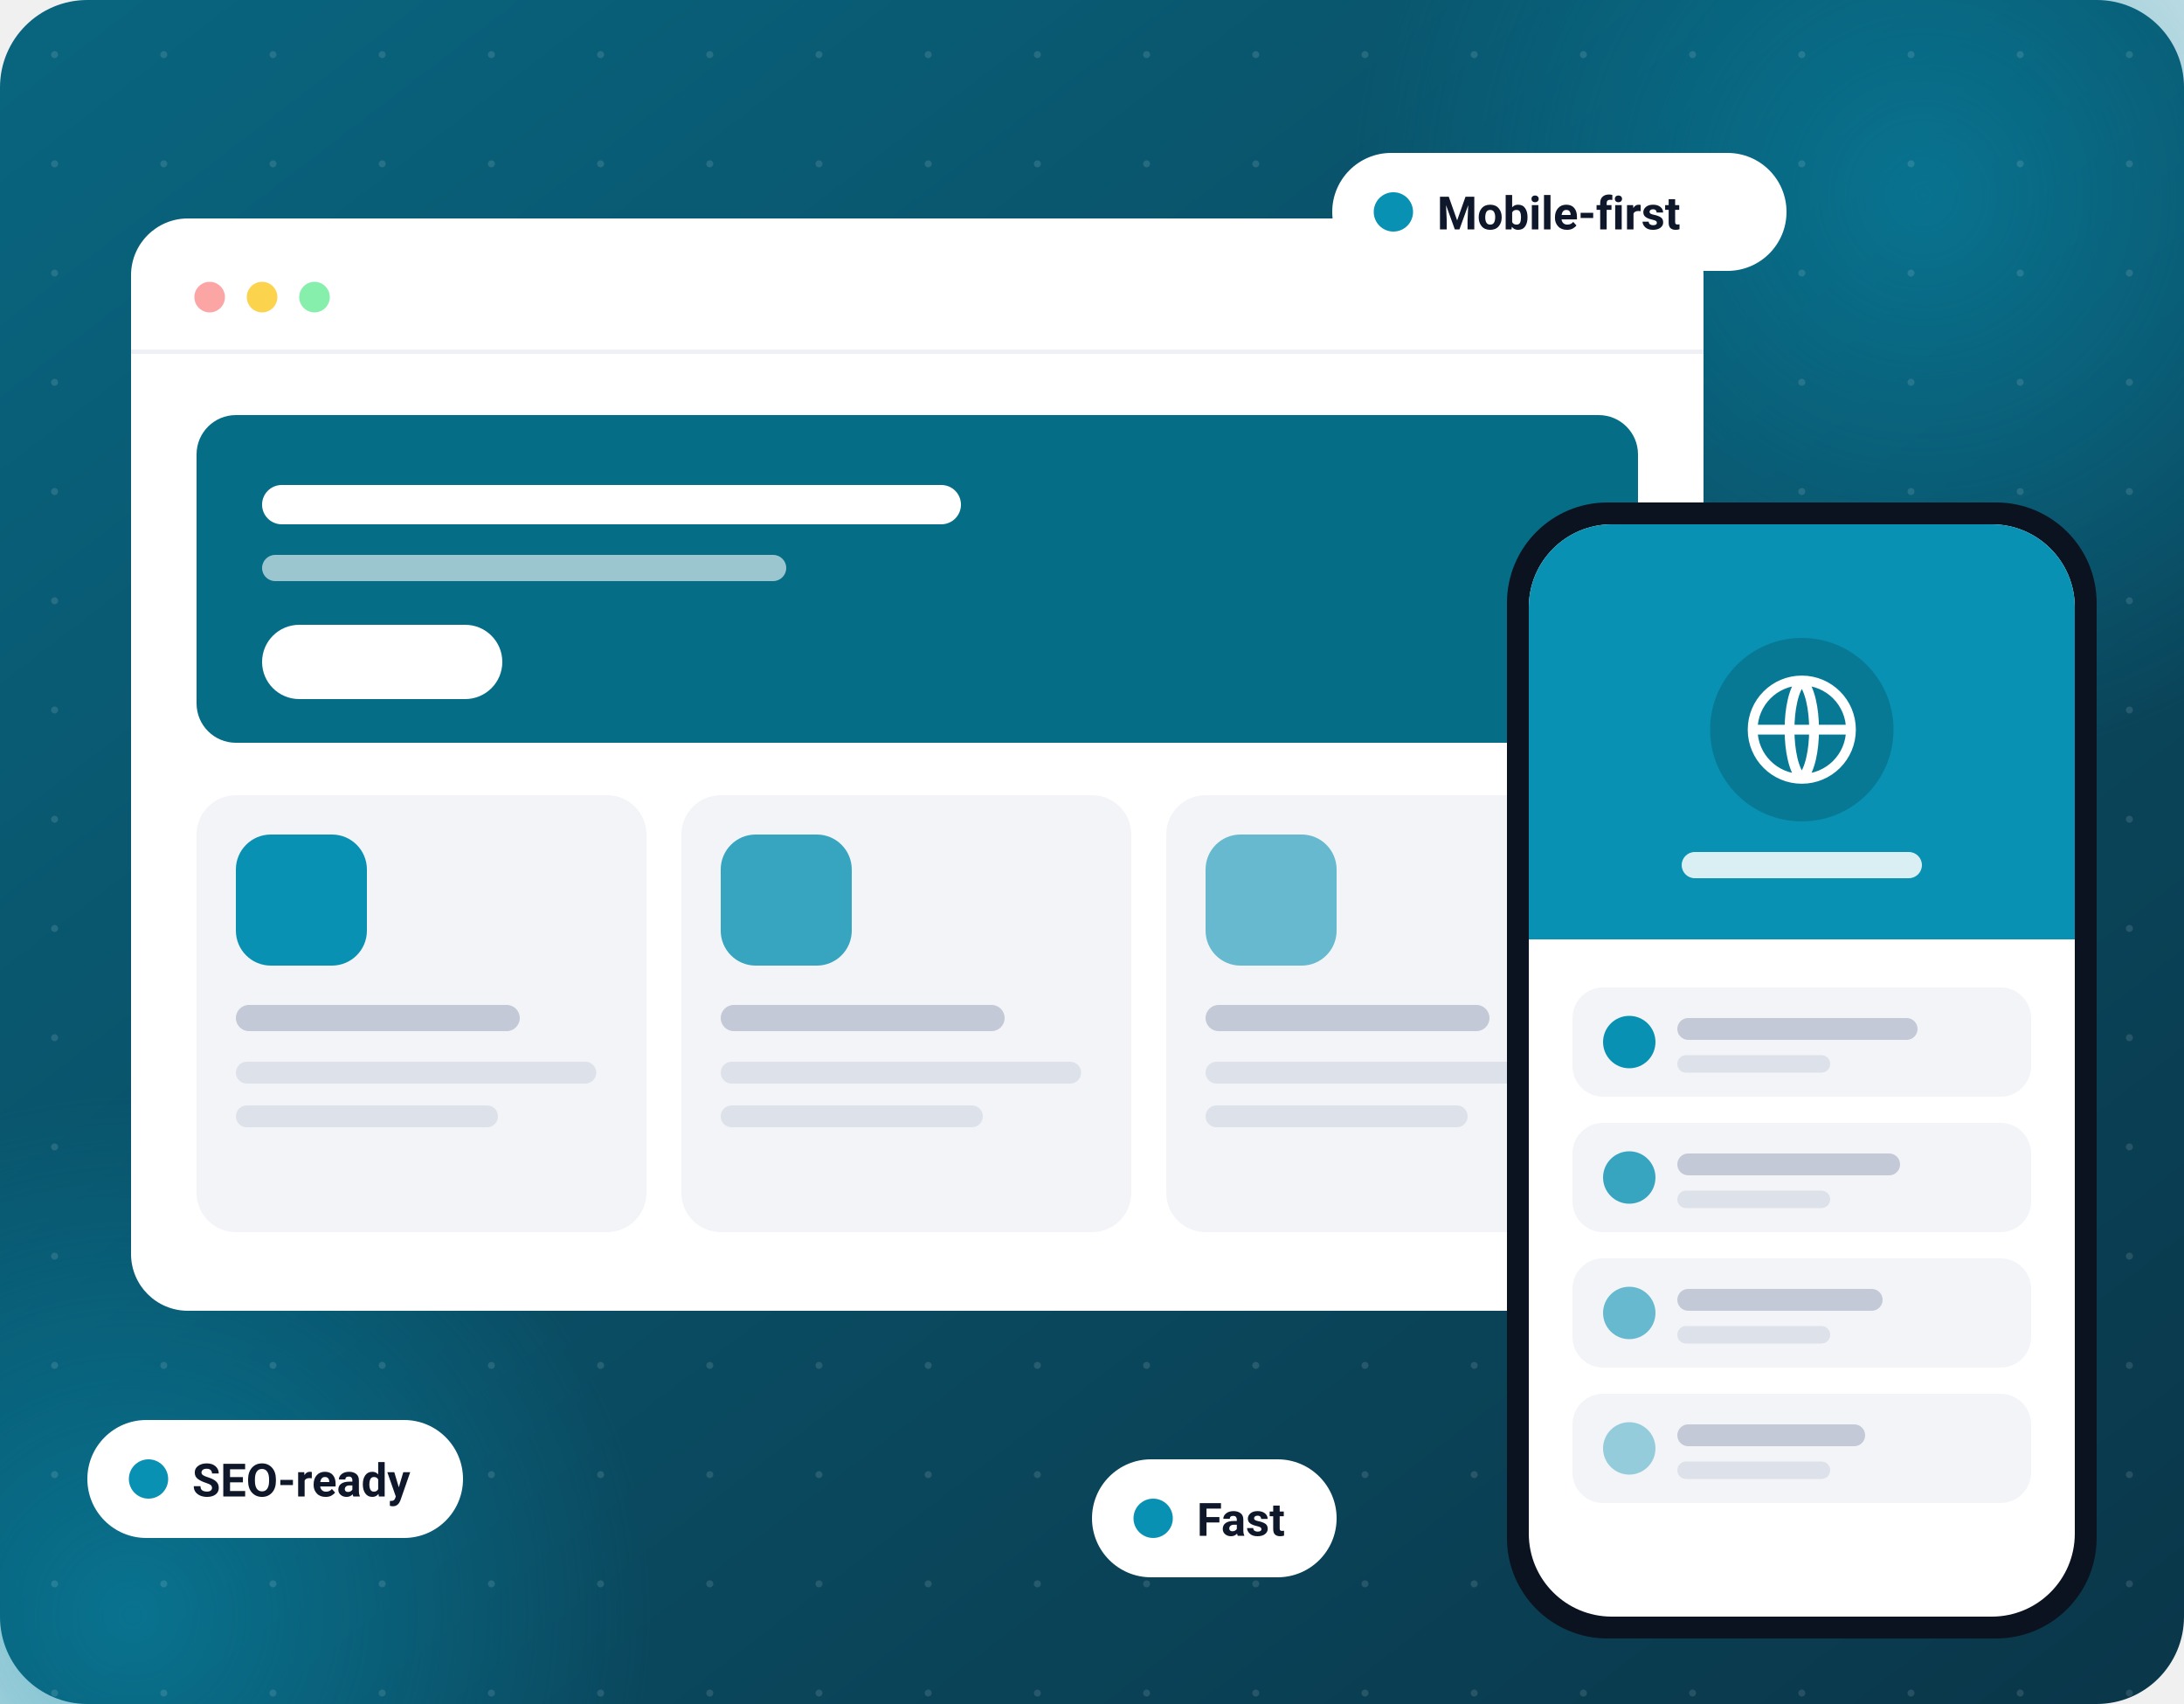
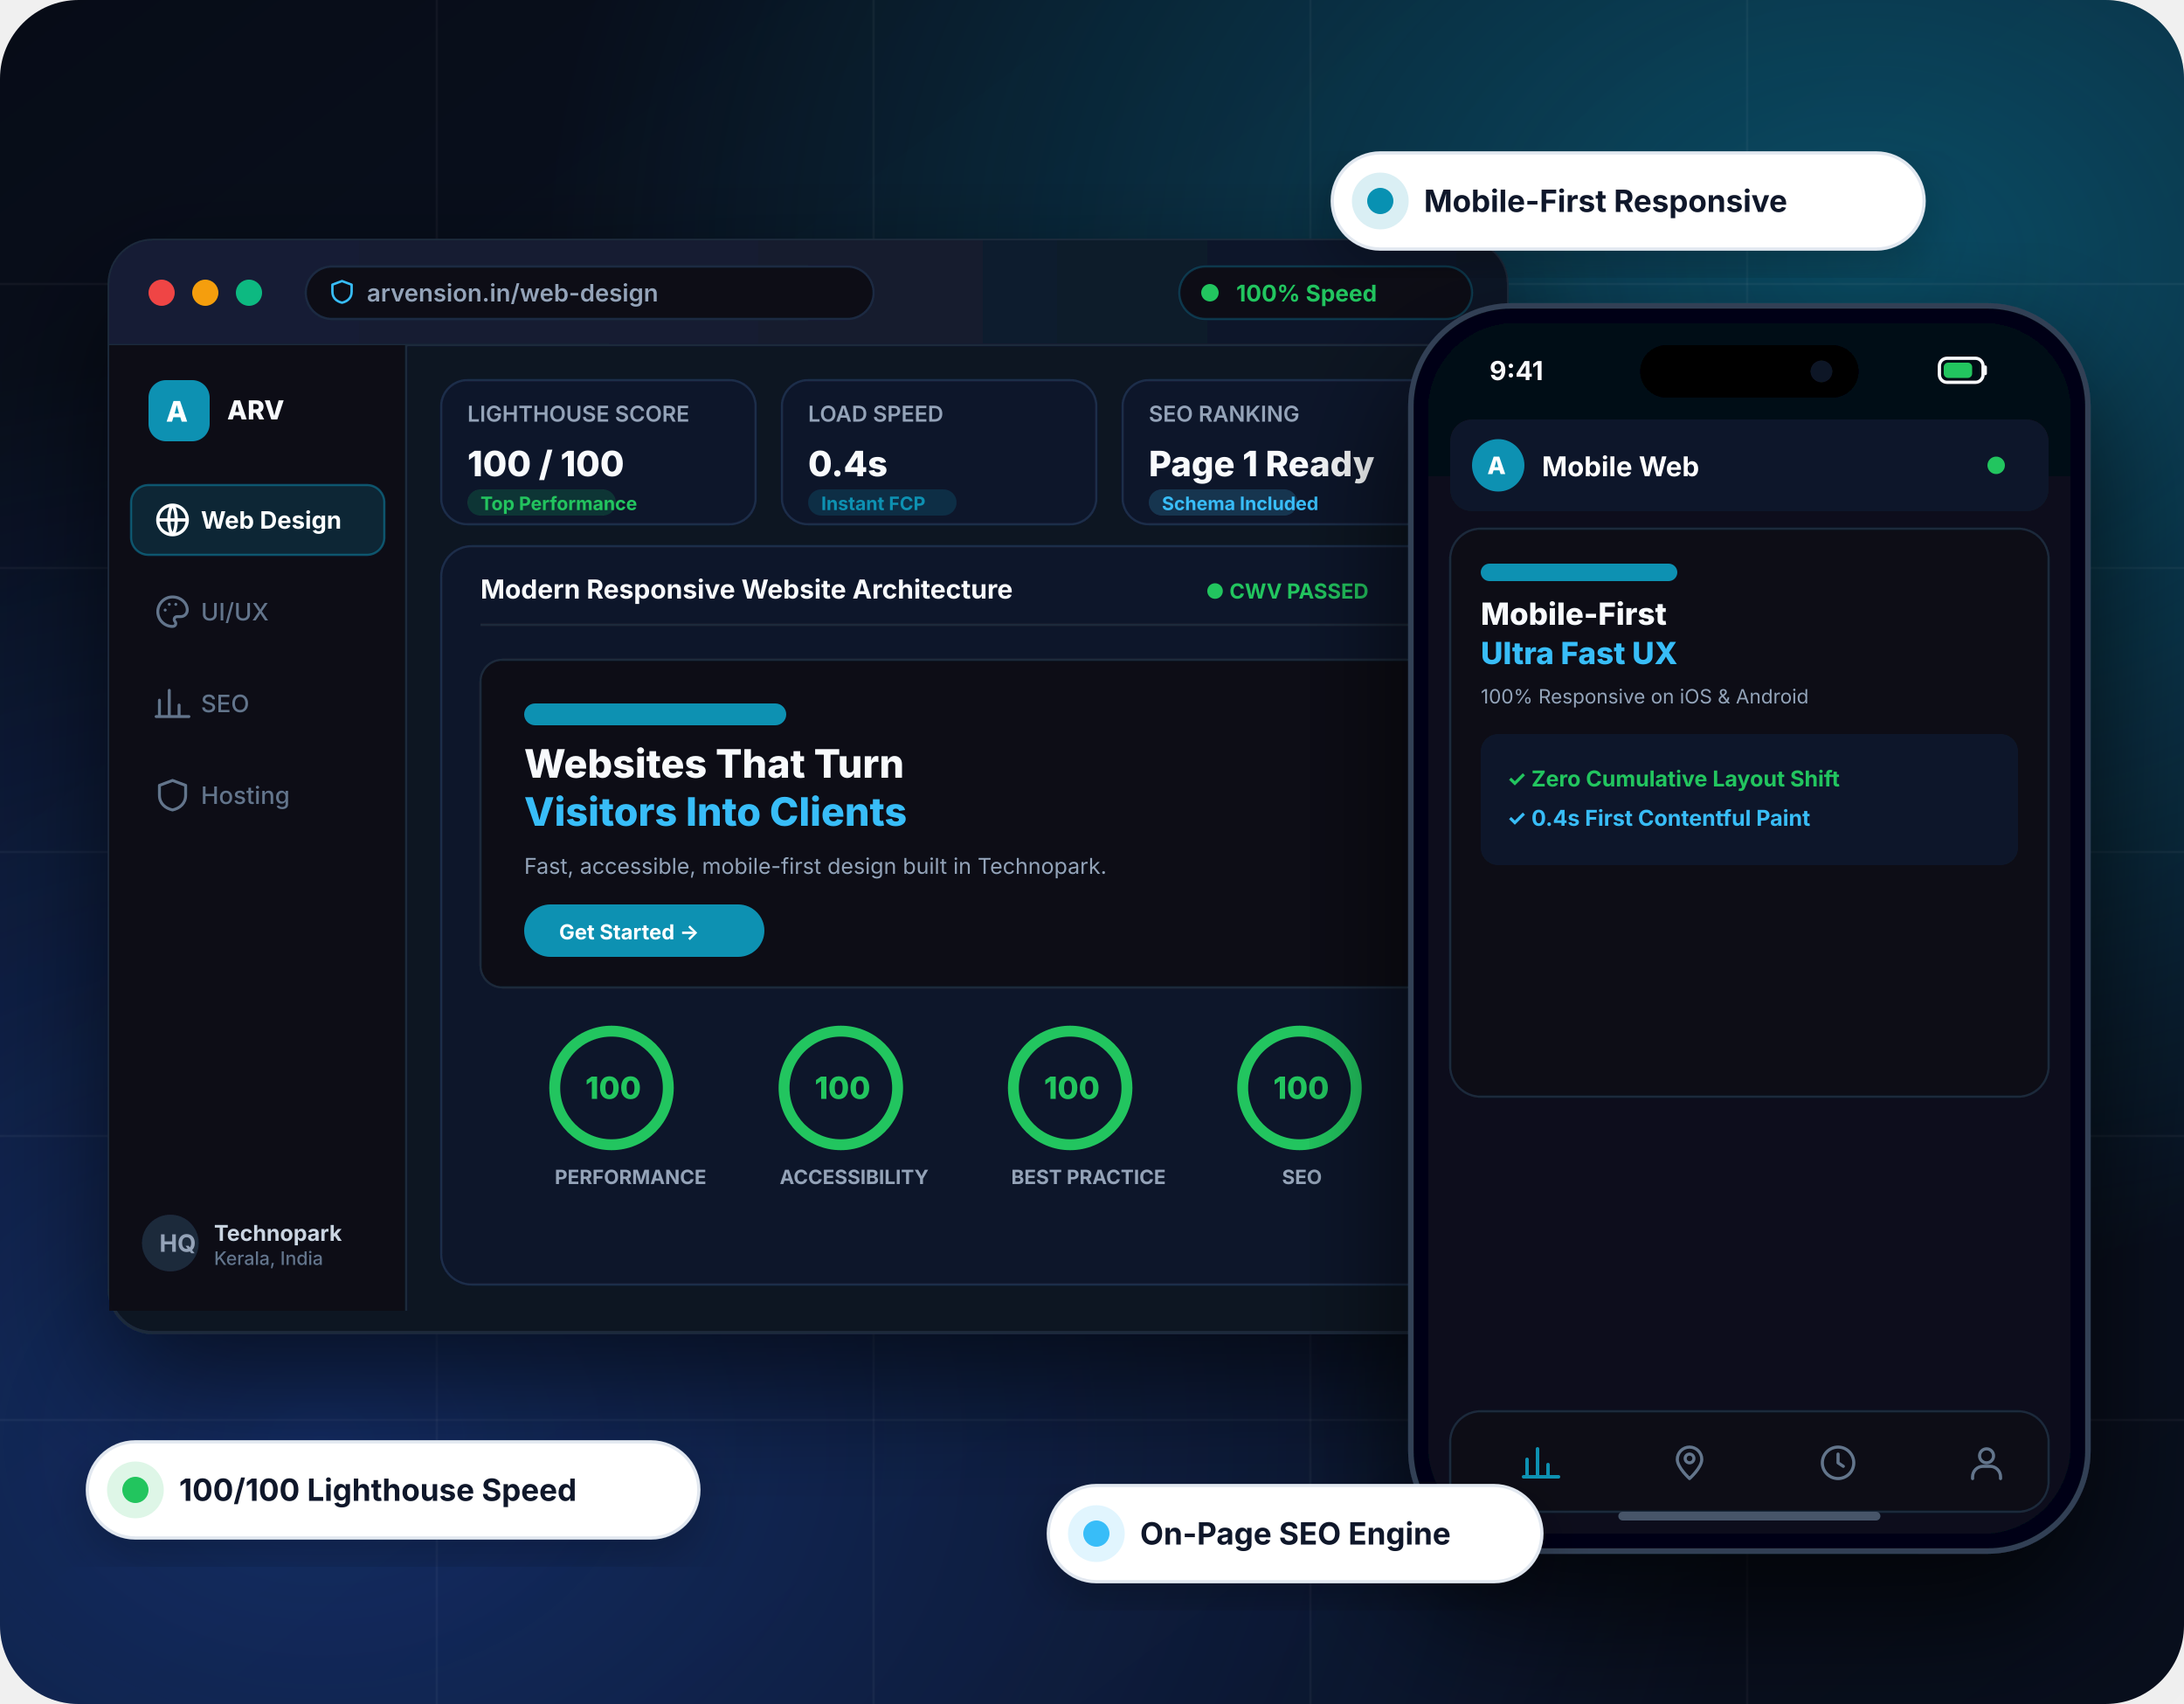
- <svg xmlns="http://www.w3.org/2000/svg" viewBox="0 0 1000 780" role="img">
+ <svg xmlns="http://www.w3.org/2000/svg" viewBox="0 0 1000 780" role="img" aria-label="Website Design and Development">
  <defs>
-     <linearGradient id="bg" x1="0" y1="0" x2="1" y2="1">
-       <stop offset="0" stop-color="#09657f" />
-       <stop offset="1" stop-color="#0a3649" />
+     <linearGradient id="bg" x1="0%" y1="0%" x2="100%" y2="100%">
+       <stop offset="0%" stop-color="#070c17" />
+       <stop offset="50%" stop-color="#0b1324" />
+       <stop offset="100%" stop-color="#080e1c" />
    </linearGradient>
-     <radialGradient id="gl" cx=".5" cy=".5" r=".5">
-       <stop offset="0" stop-color="#0891b2" stop-opacity=".55" />
-       <stop offset="1" stop-color="#0891b2" stop-opacity="0" />
+     <radialGradient id="glow-l" cx="15%" cy="85%" r="65%">
+       <stop offset="0%" stop-color="#2563eb" stop-opacity="0.32" />
+       <stop offset="100%" stop-color="#2563eb" stop-opacity="0" />
    </radialGradient>
+     <radialGradient id="glow-r" cx="85%" cy="15%" r="60%">
+       <stop offset="0%" stop-color="#0891b2" stop-opacity="0.45" />
+       <stop offset="100%" stop-color="#0891b2" stop-opacity="0" />
+     </radialGradient>
+     <filter id="shadow-win" x="-10%" y="-10%" width="125%" height="125%">
+       <feDropShadow dx="0" dy="24" stdDeviation="28" flood-color="#000000" flood-opacity="0.6" />
+     </filter>
+     <filter id="shadow-phone" x="-15%" y="-10%" width="130%" height="125%">
+       <feDropShadow dx="0" dy="28" stdDeviation="30" flood-color="#000000" flood-opacity="0.75" />
+     </filter>
+     <filter id="shadow-chip" x="-10%" y="-20%" width="120%" height="150%">
+       <feDropShadow dx="0" dy="8" stdDeviation="12" flood-color="#000000" flood-opacity="0.25" />
+     </filter>
+     <linearGradient id="chrome-bar" x1="0%" y1="0%" x2="100%" y2="0%">
+       <stop offset="0%" stop-color="#141f36" />
+       <stop offset="100%" stop-color="#101828" />
+     </linearGradient>
+     <linearGradient id="accent-grad" x1="0%" y1="0%" x2="100%" y2="100%">
+       <stop offset="0%" stop-color="#0891b2" />
+       <stop offset="100%" stop-color="#066d86" />
+     </linearGradient>
  </defs>
-   <rect width="1000" height="780" rx="40" fill="url(#bg)" />
-   <circle cx="880" cy="90" r="260" fill="url(#gl)" />
-   <circle cx="60" cy="740" r="240" fill="url(#gl)" />
-   <circle cx="25" cy="25" r="1.6" fill="#fff" opacity=".12" />
-   <circle cx="25" cy="75" r="1.6" fill="#fff" opacity=".12" />
-   <circle cx="25" cy="125" r="1.6" fill="#fff" opacity=".12" />
-   <circle cx="25" cy="175" r="1.6" fill="#fff" opacity=".12" />
-   <circle cx="25" cy="225" r="1.6" fill="#fff" opacity=".12" />
-   <circle cx="25" cy="275" r="1.6" fill="#fff" opacity=".12" />
-   <circle cx="25" cy="325" r="1.6" fill="#fff" opacity=".12" />
-   <circle cx="25" cy="375" r="1.6" fill="#fff" opacity=".12" />
-   <circle cx="25" cy="425" r="1.6" fill="#fff" opacity=".12" />
-   <circle cx="25" cy="475" r="1.6" fill="#fff" opacity=".12" />
-   <circle cx="25" cy="525" r="1.6" fill="#fff" opacity=".12" />
-   <circle cx="25" cy="575" r="1.6" fill="#fff" opacity=".12" />
-   <circle cx="25" cy="625" r="1.6" fill="#fff" opacity=".12" />
-   <circle cx="25" cy="675" r="1.6" fill="#fff" opacity=".12" />
-   <circle cx="25" cy="725" r="1.6" fill="#fff" opacity=".12" />
-   <circle cx="25" cy="775" r="1.6" fill="#fff" opacity=".12" />
-   <circle cx="75" cy="25" r="1.6" fill="#fff" opacity=".12" />
-   <circle cx="75" cy="75" r="1.6" fill="#fff" opacity=".12" />
-   <circle cx="75" cy="125" r="1.6" fill="#fff" opacity=".12" />
-   <circle cx="75" cy="175" r="1.6" fill="#fff" opacity=".12" />
-   <circle cx="75" cy="225" r="1.6" fill="#fff" opacity=".12" />
-   <circle cx="75" cy="275" r="1.6" fill="#fff" opacity=".12" />
-   <circle cx="75" cy="325" r="1.6" fill="#fff" opacity=".12" />
-   <circle cx="75" cy="375" r="1.6" fill="#fff" opacity=".12" />
-   <circle cx="75" cy="425" r="1.6" fill="#fff" opacity=".12" />
-   <circle cx="75" cy="475" r="1.6" fill="#fff" opacity=".12" />
-   <circle cx="75" cy="525" r="1.6" fill="#fff" opacity=".12" />
-   <circle cx="75" cy="575" r="1.6" fill="#fff" opacity=".12" />
-   <circle cx="75" cy="625" r="1.6" fill="#fff" opacity=".12" />
-   <circle cx="75" cy="675" r="1.6" fill="#fff" opacity=".12" />
-   <circle cx="75" cy="725" r="1.6" fill="#fff" opacity=".12" />
-   <circle cx="75" cy="775" r="1.6" fill="#fff" opacity=".12" />
-   <circle cx="125" cy="25" r="1.6" fill="#fff" opacity=".12" />
-   <circle cx="125" cy="75" r="1.6" fill="#fff" opacity=".12" />
-   <circle cx="125" cy="125" r="1.6" fill="#fff" opacity=".12" />
-   <circle cx="125" cy="175" r="1.6" fill="#fff" opacity=".12" />
-   <circle cx="125" cy="225" r="1.6" fill="#fff" opacity=".12" />
-   <circle cx="125" cy="275" r="1.6" fill="#fff" opacity=".12" />
-   <circle cx="125" cy="325" r="1.6" fill="#fff" opacity=".12" />
-   <circle cx="125" cy="375" r="1.6" fill="#fff" opacity=".12" />
-   <circle cx="125" cy="425" r="1.6" fill="#fff" opacity=".12" />
-   <circle cx="125" cy="475" r="1.6" fill="#fff" opacity=".12" />
-   <circle cx="125" cy="525" r="1.6" fill="#fff" opacity=".12" />
-   <circle cx="125" cy="575" r="1.6" fill="#fff" opacity=".12" />
-   <circle cx="125" cy="625" r="1.6" fill="#fff" opacity=".12" />
-   <circle cx="125" cy="675" r="1.6" fill="#fff" opacity=".12" />
-   <circle cx="125" cy="725" r="1.6" fill="#fff" opacity=".12" />
-   <circle cx="125" cy="775" r="1.6" fill="#fff" opacity=".12" />
-   <circle cx="175" cy="25" r="1.6" fill="#fff" opacity=".12" />
-   <circle cx="175" cy="75" r="1.6" fill="#fff" opacity=".12" />
-   <circle cx="175" cy="125" r="1.6" fill="#fff" opacity=".12" />
-   <circle cx="175" cy="175" r="1.6" fill="#fff" opacity=".12" />
-   <circle cx="175" cy="225" r="1.6" fill="#fff" opacity=".12" />
-   <circle cx="175" cy="275" r="1.6" fill="#fff" opacity=".12" />
-   <circle cx="175" cy="325" r="1.6" fill="#fff" opacity=".12" />
-   <circle cx="175" cy="375" r="1.6" fill="#fff" opacity=".12" />
-   <circle cx="175" cy="425" r="1.6" fill="#fff" opacity=".12" />
-   <circle cx="175" cy="475" r="1.6" fill="#fff" opacity=".12" />
-   <circle cx="175" cy="525" r="1.6" fill="#fff" opacity=".12" />
-   <circle cx="175" cy="575" r="1.6" fill="#fff" opacity=".12" />
-   <circle cx="175" cy="625" r="1.6" fill="#fff" opacity=".12" />
-   <circle cx="175" cy="675" r="1.6" fill="#fff" opacity=".12" />
-   <circle cx="175" cy="725" r="1.6" fill="#fff" opacity=".12" />
-   <circle cx="175" cy="775" r="1.6" fill="#fff" opacity=".12" />
-   <circle cx="225" cy="25" r="1.6" fill="#fff" opacity=".12" />
-   <circle cx="225" cy="75" r="1.6" fill="#fff" opacity=".12" />
-   <circle cx="225" cy="125" r="1.6" fill="#fff" opacity=".12" />
-   <circle cx="225" cy="175" r="1.6" fill="#fff" opacity=".12" />
-   <circle cx="225" cy="225" r="1.6" fill="#fff" opacity=".12" />
-   <circle cx="225" cy="275" r="1.6" fill="#fff" opacity=".12" />
-   <circle cx="225" cy="325" r="1.6" fill="#fff" opacity=".12" />
-   <circle cx="225" cy="375" r="1.6" fill="#fff" opacity=".12" />
-   <circle cx="225" cy="425" r="1.6" fill="#fff" opacity=".12" />
-   <circle cx="225" cy="475" r="1.6" fill="#fff" opacity=".12" />
-   <circle cx="225" cy="525" r="1.6" fill="#fff" opacity=".12" />
-   <circle cx="225" cy="575" r="1.6" fill="#fff" opacity=".12" />
-   <circle cx="225" cy="625" r="1.6" fill="#fff" opacity=".12" />
-   <circle cx="225" cy="675" r="1.6" fill="#fff" opacity=".12" />
-   <circle cx="225" cy="725" r="1.6" fill="#fff" opacity=".12" />
-   <circle cx="225" cy="775" r="1.6" fill="#fff" opacity=".12" />
-   <circle cx="275" cy="25" r="1.6" fill="#fff" opacity=".12" />
-   <circle cx="275" cy="75" r="1.6" fill="#fff" opacity=".12" />
-   <circle cx="275" cy="125" r="1.6" fill="#fff" opacity=".12" />
-   <circle cx="275" cy="175" r="1.6" fill="#fff" opacity=".12" />
-   <circle cx="275" cy="225" r="1.6" fill="#fff" opacity=".12" />
-   <circle cx="275" cy="275" r="1.6" fill="#fff" opacity=".12" />
-   <circle cx="275" cy="325" r="1.6" fill="#fff" opacity=".12" />
-   <circle cx="275" cy="375" r="1.6" fill="#fff" opacity=".12" />
-   <circle cx="275" cy="425" r="1.6" fill="#fff" opacity=".12" />
-   <circle cx="275" cy="475" r="1.6" fill="#fff" opacity=".12" />
-   <circle cx="275" cy="525" r="1.6" fill="#fff" opacity=".12" />
-   <circle cx="275" cy="575" r="1.6" fill="#fff" opacity=".12" />
-   <circle cx="275" cy="625" r="1.6" fill="#fff" opacity=".12" />
-   <circle cx="275" cy="675" r="1.6" fill="#fff" opacity=".12" />
-   <circle cx="275" cy="725" r="1.6" fill="#fff" opacity=".12" />
-   <circle cx="275" cy="775" r="1.6" fill="#fff" opacity=".12" />
-   <circle cx="325" cy="25" r="1.6" fill="#fff" opacity=".12" />
-   <circle cx="325" cy="75" r="1.6" fill="#fff" opacity=".12" />
-   <circle cx="325" cy="125" r="1.6" fill="#fff" opacity=".12" />
-   <circle cx="325" cy="175" r="1.6" fill="#fff" opacity=".12" />
-   <circle cx="325" cy="225" r="1.6" fill="#fff" opacity=".12" />
-   <circle cx="325" cy="275" r="1.6" fill="#fff" opacity=".12" />
-   <circle cx="325" cy="325" r="1.6" fill="#fff" opacity=".12" />
-   <circle cx="325" cy="375" r="1.6" fill="#fff" opacity=".12" />
-   <circle cx="325" cy="425" r="1.6" fill="#fff" opacity=".12" />
-   <circle cx="325" cy="475" r="1.6" fill="#fff" opacity=".12" />
-   <circle cx="325" cy="525" r="1.6" fill="#fff" opacity=".12" />
-   <circle cx="325" cy="575" r="1.6" fill="#fff" opacity=".12" />
-   <circle cx="325" cy="625" r="1.6" fill="#fff" opacity=".12" />
-   <circle cx="325" cy="675" r="1.6" fill="#fff" opacity=".12" />
-   <circle cx="325" cy="725" r="1.6" fill="#fff" opacity=".12" />
-   <circle cx="325" cy="775" r="1.6" fill="#fff" opacity=".12" />
-   <circle cx="375" cy="25" r="1.6" fill="#fff" opacity=".12" />
-   <circle cx="375" cy="75" r="1.6" fill="#fff" opacity=".12" />
-   <circle cx="375" cy="125" r="1.6" fill="#fff" opacity=".12" />
-   <circle cx="375" cy="175" r="1.6" fill="#fff" opacity=".12" />
-   <circle cx="375" cy="225" r="1.6" fill="#fff" opacity=".12" />
-   <circle cx="375" cy="275" r="1.6" fill="#fff" opacity=".12" />
-   <circle cx="375" cy="325" r="1.6" fill="#fff" opacity=".12" />
-   <circle cx="375" cy="375" r="1.6" fill="#fff" opacity=".12" />
-   <circle cx="375" cy="425" r="1.6" fill="#fff" opacity=".12" />
-   <circle cx="375" cy="475" r="1.6" fill="#fff" opacity=".12" />
-   <circle cx="375" cy="525" r="1.6" fill="#fff" opacity=".12" />
-   <circle cx="375" cy="575" r="1.6" fill="#fff" opacity=".12" />
-   <circle cx="375" cy="625" r="1.6" fill="#fff" opacity=".12" />
-   <circle cx="375" cy="675" r="1.6" fill="#fff" opacity=".12" />
-   <circle cx="375" cy="725" r="1.6" fill="#fff" opacity=".12" />
-   <circle cx="375" cy="775" r="1.6" fill="#fff" opacity=".12" />
-   <circle cx="425" cy="25" r="1.6" fill="#fff" opacity=".12" />
-   <circle cx="425" cy="75" r="1.6" fill="#fff" opacity=".12" />
-   <circle cx="425" cy="125" r="1.6" fill="#fff" opacity=".12" />
-   <circle cx="425" cy="175" r="1.6" fill="#fff" opacity=".12" />
-   <circle cx="425" cy="225" r="1.6" fill="#fff" opacity=".12" />
-   <circle cx="425" cy="275" r="1.6" fill="#fff" opacity=".12" />
-   <circle cx="425" cy="325" r="1.6" fill="#fff" opacity=".12" />
-   <circle cx="425" cy="375" r="1.6" fill="#fff" opacity=".12" />
-   <circle cx="425" cy="425" r="1.6" fill="#fff" opacity=".12" />
-   <circle cx="425" cy="475" r="1.6" fill="#fff" opacity=".12" />
-   <circle cx="425" cy="525" r="1.6" fill="#fff" opacity=".12" />
-   <circle cx="425" cy="575" r="1.6" fill="#fff" opacity=".12" />
-   <circle cx="425" cy="625" r="1.6" fill="#fff" opacity=".12" />
-   <circle cx="425" cy="675" r="1.6" fill="#fff" opacity=".12" />
-   <circle cx="425" cy="725" r="1.6" fill="#fff" opacity=".12" />
-   <circle cx="425" cy="775" r="1.6" fill="#fff" opacity=".12" />
-   <circle cx="475" cy="25" r="1.6" fill="#fff" opacity=".12" />
-   <circle cx="475" cy="75" r="1.6" fill="#fff" opacity=".12" />
-   <circle cx="475" cy="125" r="1.6" fill="#fff" opacity=".12" />
-   <circle cx="475" cy="175" r="1.6" fill="#fff" opacity=".12" />
-   <circle cx="475" cy="225" r="1.6" fill="#fff" opacity=".12" />
-   <circle cx="475" cy="275" r="1.6" fill="#fff" opacity=".12" />
-   <circle cx="475" cy="325" r="1.6" fill="#fff" opacity=".12" />
-   <circle cx="475" cy="375" r="1.6" fill="#fff" opacity=".12" />
-   <circle cx="475" cy="425" r="1.6" fill="#fff" opacity=".12" />
-   <circle cx="475" cy="475" r="1.6" fill="#fff" opacity=".12" />
-   <circle cx="475" cy="525" r="1.6" fill="#fff" opacity=".12" />
-   <circle cx="475" cy="575" r="1.6" fill="#fff" opacity=".12" />
-   <circle cx="475" cy="625" r="1.6" fill="#fff" opacity=".12" />
-   <circle cx="475" cy="675" r="1.6" fill="#fff" opacity=".12" />
-   <circle cx="475" cy="725" r="1.6" fill="#fff" opacity=".12" />
-   <circle cx="475" cy="775" r="1.6" fill="#fff" opacity=".12" />
-   <circle cx="525" cy="25" r="1.6" fill="#fff" opacity=".12" />
-   <circle cx="525" cy="75" r="1.6" fill="#fff" opacity=".12" />
-   <circle cx="525" cy="125" r="1.6" fill="#fff" opacity=".12" />
-   <circle cx="525" cy="175" r="1.6" fill="#fff" opacity=".12" />
-   <circle cx="525" cy="225" r="1.6" fill="#fff" opacity=".12" />
-   <circle cx="525" cy="275" r="1.6" fill="#fff" opacity=".12" />
-   <circle cx="525" cy="325" r="1.6" fill="#fff" opacity=".12" />
-   <circle cx="525" cy="375" r="1.6" fill="#fff" opacity=".12" />
-   <circle cx="525" cy="425" r="1.6" fill="#fff" opacity=".12" />
-   <circle cx="525" cy="475" r="1.6" fill="#fff" opacity=".12" />
-   <circle cx="525" cy="525" r="1.6" fill="#fff" opacity=".12" />
-   <circle cx="525" cy="575" r="1.6" fill="#fff" opacity=".12" />
-   <circle cx="525" cy="625" r="1.6" fill="#fff" opacity=".12" />
-   <circle cx="525" cy="675" r="1.6" fill="#fff" opacity=".12" />
-   <circle cx="525" cy="725" r="1.6" fill="#fff" opacity=".12" />
-   <circle cx="525" cy="775" r="1.6" fill="#fff" opacity=".12" />
-   <circle cx="575" cy="25" r="1.6" fill="#fff" opacity=".12" />
-   <circle cx="575" cy="75" r="1.6" fill="#fff" opacity=".12" />
-   <circle cx="575" cy="125" r="1.6" fill="#fff" opacity=".12" />
-   <circle cx="575" cy="175" r="1.6" fill="#fff" opacity=".12" />
-   <circle cx="575" cy="225" r="1.6" fill="#fff" opacity=".12" />
-   <circle cx="575" cy="275" r="1.6" fill="#fff" opacity=".12" />
-   <circle cx="575" cy="325" r="1.6" fill="#fff" opacity=".12" />
-   <circle cx="575" cy="375" r="1.6" fill="#fff" opacity=".12" />
-   <circle cx="575" cy="425" r="1.6" fill="#fff" opacity=".12" />
-   <circle cx="575" cy="475" r="1.6" fill="#fff" opacity=".12" />
-   <circle cx="575" cy="525" r="1.6" fill="#fff" opacity=".12" />
-   <circle cx="575" cy="575" r="1.6" fill="#fff" opacity=".12" />
-   <circle cx="575" cy="625" r="1.6" fill="#fff" opacity=".12" />
-   <circle cx="575" cy="675" r="1.6" fill="#fff" opacity=".12" />
-   <circle cx="575" cy="725" r="1.6" fill="#fff" opacity=".12" />
-   <circle cx="575" cy="775" r="1.6" fill="#fff" opacity=".12" />
-   <circle cx="625" cy="25" r="1.6" fill="#fff" opacity=".12" />
-   <circle cx="625" cy="75" r="1.6" fill="#fff" opacity=".12" />
-   <circle cx="625" cy="125" r="1.6" fill="#fff" opacity=".12" />
-   <circle cx="625" cy="175" r="1.6" fill="#fff" opacity=".12" />
-   <circle cx="625" cy="225" r="1.6" fill="#fff" opacity=".12" />
-   <circle cx="625" cy="275" r="1.6" fill="#fff" opacity=".12" />
-   <circle cx="625" cy="325" r="1.6" fill="#fff" opacity=".12" />
-   <circle cx="625" cy="375" r="1.6" fill="#fff" opacity=".12" />
-   <circle cx="625" cy="425" r="1.6" fill="#fff" opacity=".12" />
-   <circle cx="625" cy="475" r="1.6" fill="#fff" opacity=".12" />
-   <circle cx="625" cy="525" r="1.6" fill="#fff" opacity=".12" />
-   <circle cx="625" cy="575" r="1.6" fill="#fff" opacity=".12" />
-   <circle cx="625" cy="625" r="1.6" fill="#fff" opacity=".12" />
-   <circle cx="625" cy="675" r="1.6" fill="#fff" opacity=".12" />
-   <circle cx="625" cy="725" r="1.6" fill="#fff" opacity=".12" />
-   <circle cx="625" cy="775" r="1.6" fill="#fff" opacity=".12" />
-   <circle cx="675" cy="25" r="1.6" fill="#fff" opacity=".12" />
-   <circle cx="675" cy="75" r="1.6" fill="#fff" opacity=".12" />
-   <circle cx="675" cy="125" r="1.6" fill="#fff" opacity=".12" />
-   <circle cx="675" cy="175" r="1.6" fill="#fff" opacity=".12" />
-   <circle cx="675" cy="225" r="1.6" fill="#fff" opacity=".12" />
-   <circle cx="675" cy="275" r="1.6" fill="#fff" opacity=".12" />
-   <circle cx="675" cy="325" r="1.6" fill="#fff" opacity=".12" />
-   <circle cx="675" cy="375" r="1.6" fill="#fff" opacity=".12" />
-   <circle cx="675" cy="425" r="1.6" fill="#fff" opacity=".12" />
-   <circle cx="675" cy="475" r="1.6" fill="#fff" opacity=".12" />
-   <circle cx="675" cy="525" r="1.6" fill="#fff" opacity=".12" />
-   <circle cx="675" cy="575" r="1.6" fill="#fff" opacity=".12" />
-   <circle cx="675" cy="625" r="1.6" fill="#fff" opacity=".12" />
-   <circle cx="675" cy="675" r="1.6" fill="#fff" opacity=".12" />
-   <circle cx="675" cy="725" r="1.6" fill="#fff" opacity=".12" />
-   <circle cx="675" cy="775" r="1.6" fill="#fff" opacity=".12" />
-   <circle cx="725" cy="25" r="1.6" fill="#fff" opacity=".12" />
-   <circle cx="725" cy="75" r="1.6" fill="#fff" opacity=".12" />
-   <circle cx="725" cy="125" r="1.6" fill="#fff" opacity=".12" />
-   <circle cx="725" cy="175" r="1.6" fill="#fff" opacity=".12" />
-   <circle cx="725" cy="225" r="1.6" fill="#fff" opacity=".12" />
-   <circle cx="725" cy="275" r="1.6" fill="#fff" opacity=".12" />
-   <circle cx="725" cy="325" r="1.6" fill="#fff" opacity=".12" />
-   <circle cx="725" cy="375" r="1.6" fill="#fff" opacity=".12" />
-   <circle cx="725" cy="425" r="1.6" fill="#fff" opacity=".12" />
-   <circle cx="725" cy="475" r="1.6" fill="#fff" opacity=".12" />
-   <circle cx="725" cy="525" r="1.6" fill="#fff" opacity=".12" />
-   <circle cx="725" cy="575" r="1.6" fill="#fff" opacity=".12" />
-   <circle cx="725" cy="625" r="1.6" fill="#fff" opacity=".12" />
-   <circle cx="725" cy="675" r="1.6" fill="#fff" opacity=".12" />
-   <circle cx="725" cy="725" r="1.6" fill="#fff" opacity=".12" />
-   <circle cx="725" cy="775" r="1.6" fill="#fff" opacity=".12" />
-   <circle cx="775" cy="25" r="1.6" fill="#fff" opacity=".12" />
-   <circle cx="775" cy="75" r="1.6" fill="#fff" opacity=".12" />
-   <circle cx="775" cy="125" r="1.6" fill="#fff" opacity=".12" />
-   <circle cx="775" cy="175" r="1.6" fill="#fff" opacity=".12" />
-   <circle cx="775" cy="225" r="1.6" fill="#fff" opacity=".12" />
-   <circle cx="775" cy="275" r="1.6" fill="#fff" opacity=".12" />
-   <circle cx="775" cy="325" r="1.6" fill="#fff" opacity=".12" />
-   <circle cx="775" cy="375" r="1.6" fill="#fff" opacity=".12" />
-   <circle cx="775" cy="425" r="1.6" fill="#fff" opacity=".12" />
-   <circle cx="775" cy="475" r="1.6" fill="#fff" opacity=".12" />
-   <circle cx="775" cy="525" r="1.6" fill="#fff" opacity=".12" />
-   <circle cx="775" cy="575" r="1.6" fill="#fff" opacity=".12" />
-   <circle cx="775" cy="625" r="1.6" fill="#fff" opacity=".12" />
-   <circle cx="775" cy="675" r="1.6" fill="#fff" opacity=".12" />
-   <circle cx="775" cy="725" r="1.6" fill="#fff" opacity=".12" />
-   <circle cx="775" cy="775" r="1.6" fill="#fff" opacity=".12" />
-   <circle cx="825" cy="25" r="1.6" fill="#fff" opacity=".12" />
-   <circle cx="825" cy="75" r="1.6" fill="#fff" opacity=".12" />
-   <circle cx="825" cy="125" r="1.6" fill="#fff" opacity=".12" />
-   <circle cx="825" cy="175" r="1.6" fill="#fff" opacity=".12" />
-   <circle cx="825" cy="225" r="1.6" fill="#fff" opacity=".12" />
-   <circle cx="825" cy="275" r="1.6" fill="#fff" opacity=".12" />
-   <circle cx="825" cy="325" r="1.6" fill="#fff" opacity=".12" />
-   <circle cx="825" cy="375" r="1.6" fill="#fff" opacity=".12" />
-   <circle cx="825" cy="425" r="1.6" fill="#fff" opacity=".12" />
-   <circle cx="825" cy="475" r="1.6" fill="#fff" opacity=".12" />
-   <circle cx="825" cy="525" r="1.6" fill="#fff" opacity=".12" />
-   <circle cx="825" cy="575" r="1.6" fill="#fff" opacity=".12" />
-   <circle cx="825" cy="625" r="1.6" fill="#fff" opacity=".12" />
-   <circle cx="825" cy="675" r="1.6" fill="#fff" opacity=".12" />
-   <circle cx="825" cy="725" r="1.6" fill="#fff" opacity=".12" />
-   <circle cx="825" cy="775" r="1.6" fill="#fff" opacity=".12" />
-   <circle cx="875" cy="25" r="1.6" fill="#fff" opacity=".12" />
-   <circle cx="875" cy="75" r="1.6" fill="#fff" opacity=".12" />
-   <circle cx="875" cy="125" r="1.6" fill="#fff" opacity=".12" />
-   <circle cx="875" cy="175" r="1.6" fill="#fff" opacity=".12" />
-   <circle cx="875" cy="225" r="1.6" fill="#fff" opacity=".12" />
-   <circle cx="875" cy="275" r="1.6" fill="#fff" opacity=".12" />
-   <circle cx="875" cy="325" r="1.6" fill="#fff" opacity=".12" />
-   <circle cx="875" cy="375" r="1.6" fill="#fff" opacity=".12" />
-   <circle cx="875" cy="425" r="1.6" fill="#fff" opacity=".12" />
-   <circle cx="875" cy="475" r="1.6" fill="#fff" opacity=".12" />
-   <circle cx="875" cy="525" r="1.6" fill="#fff" opacity=".12" />
-   <circle cx="875" cy="575" r="1.6" fill="#fff" opacity=".12" />
-   <circle cx="875" cy="625" r="1.6" fill="#fff" opacity=".12" />
-   <circle cx="875" cy="675" r="1.6" fill="#fff" opacity=".12" />
-   <circle cx="875" cy="725" r="1.6" fill="#fff" opacity=".12" />
-   <circle cx="875" cy="775" r="1.6" fill="#fff" opacity=".12" />
-   <circle cx="925" cy="25" r="1.6" fill="#fff" opacity=".12" />
-   <circle cx="925" cy="75" r="1.6" fill="#fff" opacity=".12" />
-   <circle cx="925" cy="125" r="1.6" fill="#fff" opacity=".12" />
-   <circle cx="925" cy="175" r="1.6" fill="#fff" opacity=".12" />
-   <circle cx="925" cy="225" r="1.6" fill="#fff" opacity=".12" />
-   <circle cx="925" cy="275" r="1.6" fill="#fff" opacity=".12" />
-   <circle cx="925" cy="325" r="1.6" fill="#fff" opacity=".12" />
-   <circle cx="925" cy="375" r="1.6" fill="#fff" opacity=".12" />
-   <circle cx="925" cy="425" r="1.6" fill="#fff" opacity=".12" />
-   <circle cx="925" cy="475" r="1.6" fill="#fff" opacity=".12" />
-   <circle cx="925" cy="525" r="1.6" fill="#fff" opacity=".12" />
-   <circle cx="925" cy="575" r="1.6" fill="#fff" opacity=".12" />
-   <circle cx="925" cy="625" r="1.6" fill="#fff" opacity=".12" />
-   <circle cx="925" cy="675" r="1.6" fill="#fff" opacity=".12" />
-   <circle cx="925" cy="725" r="1.6" fill="#fff" opacity=".12" />
-   <circle cx="925" cy="775" r="1.6" fill="#fff" opacity=".12" />
-   <circle cx="975" cy="25" r="1.6" fill="#fff" opacity=".12" />
-   <circle cx="975" cy="75" r="1.6" fill="#fff" opacity=".12" />
-   <circle cx="975" cy="125" r="1.6" fill="#fff" opacity=".12" />
-   <circle cx="975" cy="175" r="1.6" fill="#fff" opacity=".12" />
-   <circle cx="975" cy="225" r="1.6" fill="#fff" opacity=".12" />
-   <circle cx="975" cy="275" r="1.6" fill="#fff" opacity=".12" />
-   <circle cx="975" cy="325" r="1.6" fill="#fff" opacity=".12" />
-   <circle cx="975" cy="375" r="1.6" fill="#fff" opacity=".12" />
-   <circle cx="975" cy="425" r="1.6" fill="#fff" opacity=".12" />
-   <circle cx="975" cy="475" r="1.6" fill="#fff" opacity=".12" />
-   <circle cx="975" cy="525" r="1.6" fill="#fff" opacity=".12" />
-   <circle cx="975" cy="575" r="1.6" fill="#fff" opacity=".12" />
-   <circle cx="975" cy="625" r="1.6" fill="#fff" opacity=".12" />
-   <circle cx="975" cy="675" r="1.6" fill="#fff" opacity=".12" />
-   <circle cx="975" cy="725" r="1.6" fill="#fff" opacity=".12" />
-   <circle cx="975" cy="775" r="1.6" fill="#fff" opacity=".12" />
-   <rect x="60" y="100" width="720" height="500" rx="26" fill="#fff" />
-   <circle cx="96" cy="136" r="7" fill="#fca5a5" />
-   <circle cx="120" cy="136" r="7" fill="#fcd34d" />
-   <circle cx="144" cy="136" r="7" fill="#86efac" />
-   <rect x="60" y="160" width="720" height="2" fill="#eef0f5" />
-   <rect x="90" y="190" width="660" height="150" rx="18" fill="#066d86" />
-   <rect x="120" y="222" width="320" height="18" rx="9" fill="#fff" />
-   <rect x="120" y="254" width="240" height="12" rx="6" fill="#fff" opacity=".6" />
-   <rect x="120" y="286" width="110" height="34" rx="17" fill="#fff" />
-   <rect x="90" y="364" width="206" height="200" rx="18" fill="#f3f4f8" />
-   <rect x="108" y="382" width="60" height="60" rx="16" fill="#0891b2" opacity="1.0" />
-   <rect x="108" y="460" width="130" height="12" rx="6" fill="#c3c9d6" />
-   <rect x="108" y="486" width="165" height="10" rx="5" fill="#dde1ea" />
-   <rect x="108" y="506" width="120" height="10" rx="5" fill="#dde1ea" />
-   <rect x="312" y="364" width="206" height="200" rx="18" fill="#f3f4f8" />
-   <rect x="330" y="382" width="60" height="60" rx="16" fill="#0891b2" opacity="0.8" />
-   <rect x="330" y="460" width="130" height="12" rx="6" fill="#c3c9d6" />
-   <rect x="330" y="486" width="165" height="10" rx="5" fill="#dde1ea" />
-   <rect x="330" y="506" width="120" height="10" rx="5" fill="#dde1ea" />
-   <rect x="534" y="364" width="206" height="200" rx="18" fill="#f3f4f8" />
-   <rect x="552" y="382" width="60" height="60" rx="16" fill="#0891b2" opacity="0.6" />
-   <rect x="552" y="460" width="130" height="12" rx="6" fill="#c3c9d6" />
-   <rect x="552" y="486" width="165" height="10" rx="5" fill="#dde1ea" />
-   <rect x="552" y="506" width="120" height="10" rx="5" fill="#dde1ea" />
-   <g transform="translate(690 230)">
-     <rect width="270" height="520" rx="46" fill="#0b1220" />
-     <rect x="10" y="10" width="250" height="500" rx="38" fill="#fff" />
-     <rect x="95" y="20" width="80" height="18" rx="9" fill="#0b1220" />
-     <rect x="10" y="10" width="250" height="190" rx="38" fill="#0891b2" />
-     <rect x="10" y="120" width="250" height="80" fill="#0891b2" />
-     <circle cx="135" cy="104" r="42" fill="#06667d" opacity=".55" />
-     <g transform="translate(105 74) scale(2.5)" fill="none" stroke="#fff" stroke-width="1.8" stroke-linecap="round" stroke-linejoin="round">
-       <path d="M12 21a9 9 0 1 0 0-18 9 9 0 0 0 0 18zM3 12h18M12 3c3 3 3 15 0 18M12 3c-3 3-3 15 0 18" />
-     </g>
-     <rect x="80" y="160" width="110" height="12" rx="6" fill="#fff" opacity=".85" />
-     <rect x="30" y="222" width="210" height="50" rx="14" fill="#f3f4f8" />
-     <circle cx="56" cy="247" r="12" fill="#0891b2" opacity="1.0" />
-     <rect x="78" y="236" width="110" height="10" rx="5" fill="#c3c9d6" />
-     <rect x="78" y="253" width="70" height="8" rx="4" fill="#dde1ea" />
-     <rect x="30" y="284" width="210" height="50" rx="14" fill="#f3f4f8" />
-     <circle cx="56" cy="309" r="12" fill="#0891b2" opacity="0.8" />
-     <rect x="78" y="298" width="102" height="10" rx="5" fill="#c3c9d6" />
-     <rect x="78" y="315" width="70" height="8" rx="4" fill="#dde1ea" />
-     <rect x="30" y="346" width="210" height="50" rx="14" fill="#f3f4f8" />
-     <circle cx="56" cy="371" r="12" fill="#0891b2" opacity="0.6" />
-     <rect x="78" y="360" width="94" height="10" rx="5" fill="#c3c9d6" />
-     <rect x="78" y="377" width="70" height="8" rx="4" fill="#dde1ea" />
-     <rect x="30" y="408" width="210" height="50" rx="14" fill="#f3f4f8" />
-     <circle cx="56" cy="433" r="12" fill="#0891b2" opacity="0.4" />
-     <rect x="78" y="422" width="86" height="10" rx="5" fill="#c3c9d6" />
-     <rect x="78" y="439" width="70" height="8" rx="4" fill="#dde1ea" />
-   </g>
-   <g transform="translate(40 650)">
-     <rect width="172" height="54" rx="27" fill="#fff" />
-     <circle cx="28" cy="27" r="9" fill="#0891b2" />
-     <text x="48" y="35" font-family="system-ui,-apple-system,Segoe UI,Roboto,sans-serif" font-size="21" font-weight="700" fill="#0f172a">SEO-ready</text>
+   <rect width="1000" height="780" rx="36" fill="url(#bg)" />
+   <rect width="1000" height="780" rx="36" fill="url(#glow-l)" />
+   <rect width="1000" height="780" rx="36" fill="url(#glow-r)" />
+   <g stroke="#ffffff" stroke-opacity="0.04" stroke-width="1">
+     <line x1="0" y1="130" x2="1000" y2="130" />
+     <line x1="0" y1="260" x2="1000" y2="260" />
+     <line x1="0" y1="390" x2="1000" y2="390" />
+     <line x1="0" y1="520" x2="1000" y2="520" />
+     <line x1="0" y1="650" x2="1000" y2="650" />
+     <line x1="200" y1="0" x2="200" y2="780" />
+     <line x1="400" y1="0" x2="400" y2="780" />
+     <line x1="600" y1="0" x2="600" y2="780" />
+     <line x1="800" y1="0" x2="800" y2="780" />
+   </g>
+   <g transform="translate(50 110)" filter="url(#shadow-win)">
+     <rect width="640" height="500" rx="20" fill="#0b1324" stroke="#1e293b" stroke-width="1.5" />
+     <path d="M0 20C0 8.95 8.95 0 20 0h600c11.05 0 20 8.95 20 20v28H0V20z" fill="url(#chrome-bar)" />
+     <line x1="0" y1="48" x2="640" y2="48" stroke="#1e293b" stroke-width="1" />
+     <circle cx="24" cy="24" r="6" fill="#ef4444" />
+     <circle cx="44" cy="24" r="6" fill="#f59e0b" />
+     <circle cx="64" cy="24" r="6" fill="#10b981" />
+     <g transform="translate(90 12)">
+       <rect width="260" height="24" rx="12" fill="#070c17" stroke="#1e2a42" stroke-width="1" />
+       <text x="28" y="16" font-family="system-ui,-apple-system,sans-serif" font-size="11" font-weight="600" fill="#94a3b8">arvension.in/web-design</text>
+       <g transform="translate(10 5) scale(0.55)" fill="none" stroke="#38bdf8" stroke-width="2.0" stroke-linecap="round" stroke-linejoin="round">
+         <path d="M12 3l8 3v6c0 5-3.5 8-8 9-4.5-1-8-4-8-9V6l8-3z" />
+       </g>
+     </g>
+     <g transform="translate(490 12)">
+       <rect width="134" height="24" rx="12" fill="#070c17" stroke="#0891b2" stroke-opacity="0.3" stroke-width="1" />
+       <circle cx="14" cy="12" r="4" fill="#22c55e" />
+       <text x="26" y="16" font-family="system-ui,-apple-system,sans-serif" font-size="10.5" font-weight="700" fill="#22c55e">100% Speed</text>
+     </g>
+     <rect x="0" y="48" width="136" height="442" fill="#070c17" stroke-right="#1e293b" opacity="0.95" />
+     <line x1="136" y1="48" x2="136" y2="490" stroke="#1e293b" stroke-width="1" />
+     <g transform="translate(18 64)">
+       <rect width="28" height="28" rx="8" fill="#0891b2" />
+       <text x="8" y="19" font-family="system-ui,-apple-system,sans-serif" font-size="13" font-weight="800" fill="#fff">A</text>
+       <text x="36" y="18" font-family="system-ui,-apple-system,sans-serif" font-size="12" font-weight="800" fill="#f8fafc">ARV</text>
+     </g>
+     <g transform="translate(10 112)">
+       <rect width="116" height="32" rx="8" fill="#0891b2" fill-opacity="0.2" stroke="#0891b2" stroke-opacity="0.5" stroke-width="1" />
+       <g transform="translate(10 7) scale(0.75)" fill="none" stroke="#ffffff" stroke-width="2.0" stroke-linecap="round" stroke-linejoin="round">
+         <path d="M12 21a9 9 0 1 0 0-18 9 9 0 0 0 0 18zM3 12h18M12 3c3 3 3 15 0 18M12 3c-3 3-3 15 0 18" />
+       </g>
+       <text x="32" y="20" font-family="system-ui,-apple-system,sans-serif" font-size="11" font-weight="700" fill="#ffffff">Web Design</text>
+     </g>
+     <g transform="translate(10 154)">
+       <g transform="translate(10 7) scale(0.75)" fill="none" stroke="#64748b" stroke-width="1.8" stroke-linecap="round" stroke-linejoin="round">
+         <path d="M12 3a9 9 0 1 0 0 18c1.2 0 2-.8 2-1.8 0-.5-.2-.9-.5-1.2-.3-.4-.5-.8-.5-1.3 0-1 .8-1.7 1.8-1.7H17a4 4 0 0 0 4-4c0-4.4-4-8-9-8zM7.5 11h.01M10 7.5h.01M14 7.5h.01" />
+       </g>
+       <text x="32" y="20" font-family="system-ui,-apple-system,sans-serif" font-size="11" font-weight="500" fill="#64748b">UI/UX</text>
+     </g>
+     <g transform="translate(10 196)">
+       <g transform="translate(10 7) scale(0.75)" fill="none" stroke="#64748b" stroke-width="1.8" stroke-linecap="round" stroke-linejoin="round">
+         <path d="M4 20V10M10 20V4M16 20v-7M22 20H2" />
+       </g>
+       <text x="32" y="20" font-family="system-ui,-apple-system,sans-serif" font-size="11" font-weight="500" fill="#64748b">SEO</text>
+     </g>
+     <g transform="translate(10 238)">
+       <g transform="translate(10 7) scale(0.75)" fill="none" stroke="#64748b" stroke-width="1.8" stroke-linecap="round" stroke-linejoin="round">
+         <path d="M12 3l8 3v6c0 5-3.5 8-8 9-4.5-1-8-4-8-9V6l8-3z" />
+       </g>
+       <text x="32" y="20" font-family="system-ui,-apple-system,sans-serif" font-size="11" font-weight="500" fill="#64748b">Hosting</text>
+     </g>
+     <g transform="translate(14 445)">
+       <circle cx="14" cy="14" r="13" fill="#1e293b" />
+       <text x="9" y="18" font-family="system-ui,-apple-system,sans-serif" font-size="11" font-weight="700" fill="#94a3b8">HQ</text>
+       <text x="34" y="13" font-family="system-ui,-apple-system,sans-serif" font-size="10" font-weight="700" fill="#cbd5e1">Technopark</text>
+       <text x="34" y="24" font-family="system-ui,-apple-system,sans-serif" font-size="8.5" font-weight="500" fill="#64748b">Kerala, India</text>
+     </g>
+     <g transform="translate(152 64)">
+       <rect width="144" height="66" rx="12" fill="#0e172c" stroke="#1e2d4a" stroke-width="1" />
+       <text x="12" y="19" font-family="system-ui,-apple-system,sans-serif" font-size="10" font-weight="600" fill="#94a3b8">LIGHTHOUSE SCORE</text>
+       <text x="12" y="44" font-family="system-ui,-apple-system,sans-serif" font-size="16" font-weight="800" fill="#f8fafc">100 / 100</text>
+       <g transform="translate(12 50)">
+         <rect width="68" height="12" rx="6" fill="#22c55e" fill-opacity="0.18" />
+         <text x="6" y="9.5" font-family="system-ui,-apple-system,sans-serif" font-size="8.5" font-weight="700" fill="#22c55e">Top Performance</text>
+       </g>
+     </g>
+     <g transform="translate(308 64)">
+       <rect width="144" height="66" rx="12" fill="#0e172c" stroke="#1e2d4a" stroke-width="1" />
+       <text x="12" y="19" font-family="system-ui,-apple-system,sans-serif" font-size="10" font-weight="600" fill="#94a3b8">LOAD SPEED</text>
+       <text x="12" y="44" font-family="system-ui,-apple-system,sans-serif" font-size="16" font-weight="800" fill="#f8fafc">0.4s</text>
+       <g transform="translate(12 50)">
+         <rect width="68" height="12" rx="6" fill="#0891b2" fill-opacity="0.18" />
+         <text x="6" y="9.5" font-family="system-ui,-apple-system,sans-serif" font-size="8.5" font-weight="700" fill="#0891b2">Instant FCP</text>
+       </g>
+     </g>
+     <g transform="translate(464 64)">
+       <rect width="144" height="66" rx="12" fill="#0e172c" stroke="#1e2d4a" stroke-width="1" />
+       <text x="12" y="19" font-family="system-ui,-apple-system,sans-serif" font-size="10" font-weight="600" fill="#94a3b8">SEO RANKING</text>
+       <text x="12" y="44" font-family="system-ui,-apple-system,sans-serif" font-size="16" font-weight="800" fill="#f8fafc">Page 1 Ready</text>
+       <g transform="translate(12 50)">
+         <rect width="68" height="12" rx="6" fill="#38bdf8" fill-opacity="0.18" />
+         <text x="6" y="9.5" font-family="system-ui,-apple-system,sans-serif" font-size="8.5" font-weight="700" fill="#38bdf8">Schema Included</text>
+       </g>
+     </g>
+     <g transform="translate(152 140)">
+       <rect width="470" height="338" rx="14" fill="#0d162a" stroke="#1e2d4a" stroke-width="1" />
+       <text x="18" y="24" font-family="system-ui,-apple-system,sans-serif" font-size="12" font-weight="700" fill="#f8fafc">Modern Responsive Website Architecture</text>
+       <text x="350" y="24" font-family="system-ui,-apple-system,sans-serif" font-size="9.5" font-weight="700" fill="#22c55e">● CWV PASSED</text>
+       <line x1="18" y1="36" x2="452" y2="36" stroke="#1e293b" stroke-width="1" />
+       <g transform="translate(18 52)">
+         <rect width="434" height="150" rx="10" fill="#070c17" stroke="#1e293b" stroke-width="1" />
+         <rect x="20" y="20" width="120" height="10" rx="5" fill="#0891b2" />
+         <text x="20" y="54" font-family="system-ui,-apple-system,sans-serif" font-size="18" font-weight="800" fill="#f8fafc">Websites That Turn</text>
+         <text x="20" y="76" font-family="system-ui,-apple-system,sans-serif" font-size="18" font-weight="800" fill="#38bdf8">Visitors Into Clients</text>
+         <text x="20" y="98" font-family="system-ui,-apple-system,sans-serif" font-size="10" fill="#94a3b8">Fast, accessible, mobile-first design built in Technopark.</text>
+         <rect x="20" y="112" width="110" height="24" rx="12" fill="#0891b2" />
+         <text x="36" y="128" font-family="system-ui,-apple-system,sans-serif" font-size="9.5" font-weight="700" fill="#fff">Get Started →</text>
+       </g>
+       <g transform="translate(18 218)">
+         <g transform="translate(30 0)">
+           <circle cx="30" cy="30" r="26" fill="none" stroke="#22c55e" stroke-width="5" />
+           <text x="18" y="35" font-family="system-ui,-apple-system,sans-serif" font-size="14" font-weight="800" fill="#22c55e">100</text>
+           <text x="4" y="74" font-family="system-ui,-apple-system,sans-serif" font-size="9" font-weight="700" fill="#94a3b8">PERFORMANCE</text>
+         </g>
+         <g transform="translate(135 0)">
+           <circle cx="30" cy="30" r="26" fill="none" stroke="#22c55e" stroke-width="5" />
+           <text x="18" y="35" font-family="system-ui,-apple-system,sans-serif" font-size="14" font-weight="800" fill="#22c55e">100</text>
+           <text x="2" y="74" font-family="system-ui,-apple-system,sans-serif" font-size="9" font-weight="700" fill="#94a3b8">ACCESSIBILITY</text>
+         </g>
+         <g transform="translate(240 0)">
+           <circle cx="30" cy="30" r="26" fill="none" stroke="#22c55e" stroke-width="5" />
+           <text x="18" y="35" font-family="system-ui,-apple-system,sans-serif" font-size="14" font-weight="800" fill="#22c55e">100</text>
+           <text x="3" y="74" font-family="system-ui,-apple-system,sans-serif" font-size="9" font-weight="700" fill="#94a3b8">BEST PRACTICE</text>
+         </g>
+         <g transform="translate(345 0)">
+           <circle cx="30" cy="30" r="26" fill="none" stroke="#22c55e" stroke-width="5" />
+           <text x="18" y="35" font-family="system-ui,-apple-system,sans-serif" font-size="14" font-weight="800" fill="#22c55e">100</text>
+           <text x="22" y="74" font-family="system-ui,-apple-system,sans-serif" font-size="9" font-weight="700" fill="#94a3b8">SEO</text>
+         </g>
+       </g>
+     </g>
+   </g>
+   <g transform="translate(646 140)" filter="url(#shadow-phone)">
+     <rect width="310" height="570" rx="46" fill="#020617" stroke="#334155" stroke-width="2.5" />
+     <rect x="8" y="8" width="294" height="554" rx="40" fill="#090f1d" />
+     <path d="M8 48C8 25.9 25.9 8 48 8h214c22.1 0 40 17.9 40 40v30H8V48z" fill="#050a14" />
+     <rect x="105" y="18" width="100" height="24" rx="12" fill="#000000" />
+     <circle cx="188" cy="30" r="5" fill="#111827" />
+     <text x="36" y="34" font-family="system-ui,-apple-system,sans-serif" font-size="12" font-weight="700" fill="#f8fafc">9:41</text>
+     <g transform="translate(242 24)">
+       <rect width="20" height="11" rx="3.5" fill="none" stroke="#f8fafc" stroke-width="1.5" />
+       <rect x="2" y="2" width="13" height="7" rx="2" fill="#22c55e" />
+       <path d="M21 4v3" stroke="#f8fafc" stroke-width="1.5" stroke-linecap="round" />
+     </g>
+     <g transform="translate(18 52)">
+       <rect width="274" height="42" rx="10" fill="#0d1629" />
+       <circle cx="22" cy="21" r="12" fill="#0891b2" />
+       <text x="17" y="25" font-family="system-ui,-apple-system,sans-serif" font-size="11" font-weight="800" fill="#fff">A</text>
+       <text x="42" y="26" font-family="system-ui,-apple-system,sans-serif" font-size="12.5" font-weight="700" fill="#ffffff">Mobile Web</text>
+       <circle cx="250" cy="21" r="4" fill="#22c55e" />
+     </g>
+     <g transform="translate(18 102)">
+       <rect width="274" height="260" rx="14" fill="#070c17" stroke="#1e293b" stroke-width="1" />
+       <rect x="14" y="16" width="90" height="8" rx="4" fill="#0891b2" />
+       <text x="14" y="44" font-family="system-ui,-apple-system,sans-serif" font-size="14" font-weight="800" fill="#f8fafc">Mobile-First</text>
+       <text x="14" y="62" font-family="system-ui,-apple-system,sans-serif" font-size="14" font-weight="800" fill="#38bdf8">Ultra Fast UX</text>
+       <text x="14" y="80" font-family="system-ui,-apple-system,sans-serif" font-size="9" fill="#94a3b8">100% Responsive on iOS &amp; Android</text>
+       <rect x="14" y="94" width="246" height="60" rx="8" fill="#0e172a" />
+       <text x="26" y="118" font-family="system-ui,-apple-system,sans-serif" font-size="10" font-weight="700" fill="#22c55e">✓ Zero Cumulative Layout Shift</text>
+       <text x="26" y="136" font-family="system-ui,-apple-system,sans-serif" font-size="10" font-weight="700" fill="#38bdf8">✓ 0.4s First Contentful Paint</text>
+     </g>
+     <g transform="translate(18 506)">
+       <rect width="274" height="46" rx="14" fill="#070d18" stroke="#1e293b" stroke-width="1" />
+       <g transform="translate(32 14)">
+         <g transform="translate(0 0) scale(0.8)" fill="none" stroke="#0891b2" stroke-width="2.0" stroke-linecap="round" stroke-linejoin="round">
+           <path d="M4 20V10M10 20V4M16 20v-7M22 20H2" />
+         </g>
+       </g>
+       <g transform="translate(100 14)">
+         <g transform="translate(0 0) scale(0.8)" fill="none" stroke="#64748b" stroke-width="1.8" stroke-linecap="round" stroke-linejoin="round">
+           <path d="M12 21s7-6.2 7-11a7 7 0 1 0-14 0c0 4.8 7 11 7 11zM12 12a2.5 2.5 0 1 0 0-5 2.5 2.5 0 0 0 0 5z" />
+         </g>
+       </g>
+       <g transform="translate(168 14)">
+         <g transform="translate(0 0) scale(0.8)" fill="none" stroke="#64748b" stroke-width="1.8" stroke-linecap="round" stroke-linejoin="round">
+           <path d="M12 21a9 9 0 1 0 0-18 9 9 0 0 0 0 18zM12 7v5l3 2" />
+         </g>
+       </g>
+       <g transform="translate(236 14)">
+         <g transform="translate(0 0) scale(0.8)" fill="none" stroke="#64748b" stroke-width="1.8" stroke-linecap="round" stroke-linejoin="round">
+           <path d="M12 12a4 4 0 1 0 0-8 4 4 0 0 0 0 8zM4 21v-1a6 6 0 0 1 6-6h4a6 6 0 0 1 6 6v1" />
+         </g>
+       </g>
+     </g>
+     <rect x="95" y="552" width="120" height="4" rx="2" fill="#475569" />
+   </g>
+   <g transform="translate(40 660)">
+     <rect width="280" height="44" rx="22" fill="#ffffff" stroke="#e2e8f0" stroke-width="1.5" filter="url(#shadow-chip)" />
+     <circle cx="22" cy="22" r="13" fill="#22c55e" opacity="0.15" />
+     <circle cx="22" cy="22" r="6" fill="#22c55e" />
+     <text x="42" y="27" font-family="system-ui,-apple-system,sans-serif" font-size="14" font-weight="700" fill="#0f172a">100/100 Lighthouse Speed</text>
  </g>
  <g transform="translate(610 70)">
-     <rect width="208" height="54" rx="27" fill="#fff" />
-     <circle cx="28" cy="27" r="9" fill="#0891b2" />
-     <text x="48" y="35" font-family="system-ui,-apple-system,Segoe UI,Roboto,sans-serif" font-size="21" font-weight="700" fill="#0f172a">Mobile-first</text>
-   </g>
-   <g transform="translate(500 668)">
-     <rect width="112" height="54" rx="27" fill="#fff" />
-     <circle cx="28" cy="27" r="9" fill="#0891b2" />
-     <text x="48" y="35" font-family="system-ui,-apple-system,Segoe UI,Roboto,sans-serif" font-size="21" font-weight="700" fill="#0f172a">Fast</text>
+     <rect width="271" height="44" rx="22" fill="#ffffff" stroke="#e2e8f0" stroke-width="1.5" filter="url(#shadow-chip)" />
+     <circle cx="22" cy="22" r="13" fill="#0891b2" opacity="0.15" />
+     <circle cx="22" cy="22" r="6" fill="#0891b2" />
+     <text x="42" y="27" font-family="system-ui,-apple-system,sans-serif" font-size="14" font-weight="700" fill="#0f172a">Mobile-First Responsive</text>
+   </g>
+   <g transform="translate(480 680)">
+     <rect width="226" height="44" rx="22" fill="#ffffff" stroke="#e2e8f0" stroke-width="1.5" filter="url(#shadow-chip)" />
+     <circle cx="22" cy="22" r="13" fill="#38bdf8" opacity="0.15" />
+     <circle cx="22" cy="22" r="6" fill="#38bdf8" />
+     <text x="42" y="27" font-family="system-ui,-apple-system,sans-serif" font-size="14" font-weight="700" fill="#0f172a">On-Page SEO Engine</text>
  </g>
</svg>
